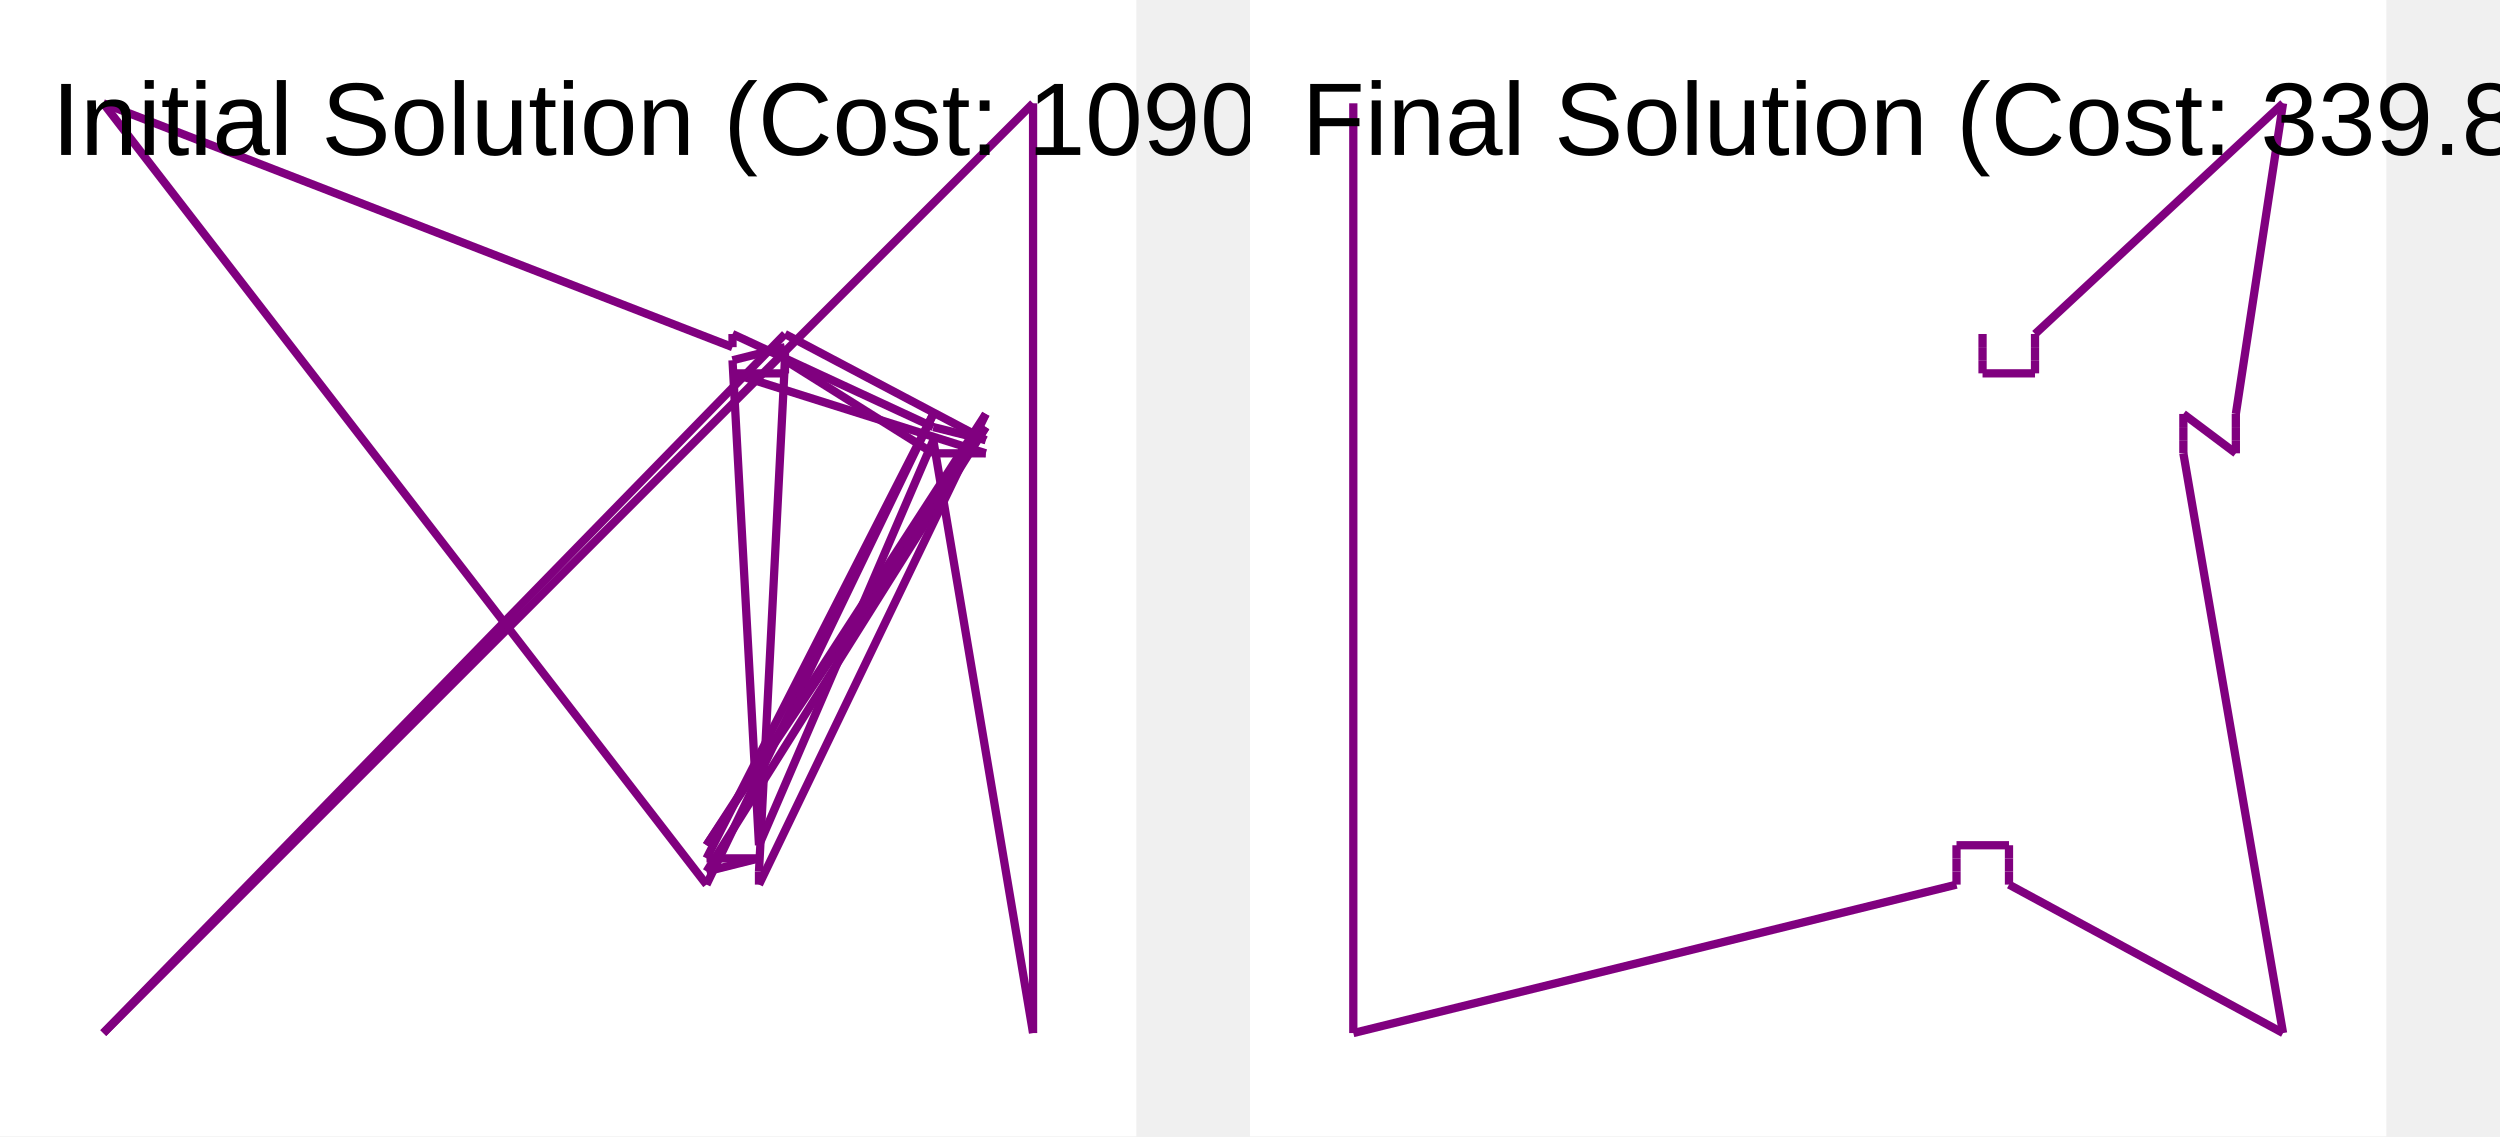
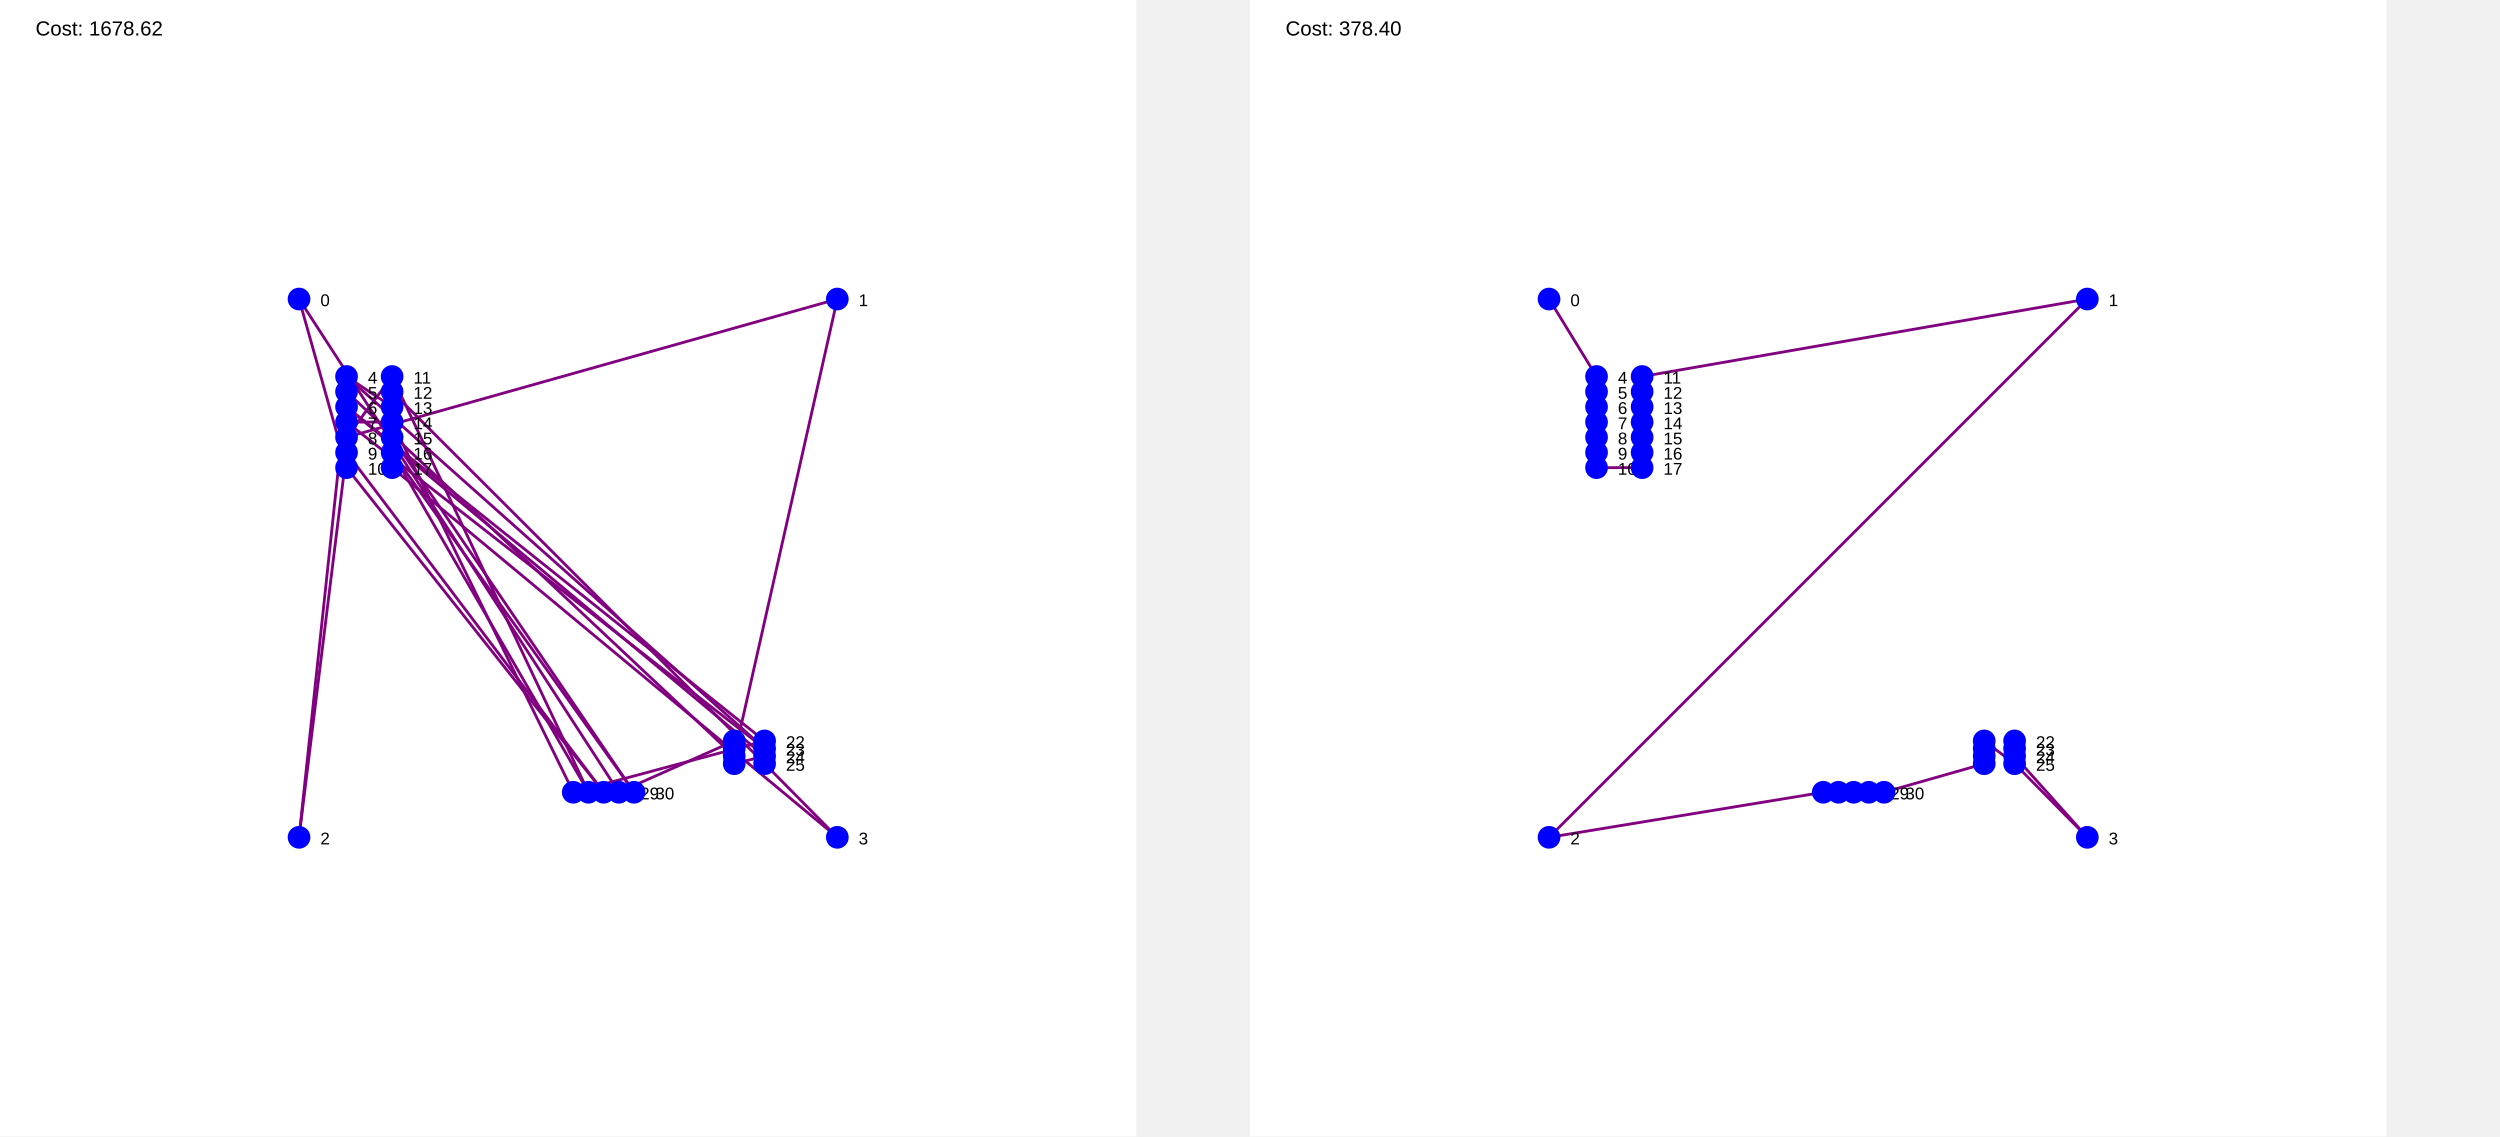
- <svg xmlns="http://www.w3.org/2000/svg" viewBox="-5 -5 242 110">
+ <svg xmlns="http://www.w3.org/2000/svg" width="1760" height="800" viewBox="-189.474 -189.474 1760 800">
  <g transform="translate(0,0)">
-     <rect x="-5" y="-5" width="110" height="110" fill="white" />
-     <g>
-       <line x1="5" y1="5" x2="63.39" y2="80.63" stroke="rgb(128,0,127)" stroke-width="0.8" />
-       <line x1="63.39" y1="80.63" x2="85.346" y2="35.072" stroke="rgb(128,0,127)" stroke-width="0.8" />
-       <line x1="85.346" y1="35.072" x2="63.39" y2="78.09" stroke="rgb(128,0,127)" stroke-width="0.8" />
-       <line x1="63.39" y1="78.09" x2="68.47" y2="78.09" stroke="rgb(128,0,127)" stroke-width="0.8" />
-       <line x1="68.47" y1="78.09" x2="63.39" y2="79.36" stroke="rgb(128,0,127)" stroke-width="0.8" />
-       <line x1="63.39" y1="79.36" x2="90.426" y2="36.342" stroke="rgb(128,0,127)" stroke-width="0.8" />
-       <line x1="90.426" y1="36.342" x2="63.39" y2="76.82" stroke="rgb(128,0,127)" stroke-width="0.8" />
-       <line x1="63.39" y1="76.82" x2="90.426" y2="35.072" stroke="rgb(128,0,127)" stroke-width="0.8" />
-       <line x1="90.426" y1="35.072" x2="68.47" y2="80.63" stroke="rgb(128,0,127)" stroke-width="0.8" />
-       <line x1="68.47" y1="80.63" x2="68.47" y2="79.36" stroke="rgb(128,0,127)" stroke-width="0.8" />
-       <line x1="68.47" y1="79.36" x2="70.986" y2="29.874" stroke="rgb(128,0,127)" stroke-width="0.8" />
-       <line x1="70.986" y1="29.874" x2="85.346" y2="38.882" stroke="rgb(128,0,127)" stroke-width="0.8" />
-       <line x1="85.346" y1="38.882" x2="90.426" y2="38.882" stroke="rgb(128,0,127)" stroke-width="0.8" />
-       <line x1="90.426" y1="38.882" x2="65.906" y2="31.144" stroke="rgb(128,0,127)" stroke-width="0.8" />
-       <line x1="65.906" y1="31.144" x2="70.986" y2="31.144" stroke="rgb(128,0,127)" stroke-width="0.8" />
-       <line x1="70.986" y1="31.144" x2="70.986" y2="28.604" stroke="rgb(128,0,127)" stroke-width="0.8" />
-       <line x1="70.986" y1="28.604" x2="65.906" y2="29.874" stroke="rgb(128,0,127)" stroke-width="0.8" />
-       <line x1="65.906" y1="29.874" x2="68.47" y2="76.82" stroke="rgb(128,0,127)" stroke-width="0.8" />
-       <line x1="68.47" y1="76.82" x2="85.346" y2="37.612" stroke="rgb(128,0,127)" stroke-width="0.8" />
-       <line x1="85.346" y1="37.612" x2="95" y2="95" stroke="rgb(128,0,127)" stroke-width="0.8" />
-       <line x1="95" y1="95" x2="95" y2="5" stroke="rgb(128,0,127)" stroke-width="0.8" />
-       <line x1="95" y1="5" x2="5" y2="95" stroke="rgb(128,0,127)" stroke-width="0.8" />
-       <line x1="5" y1="95" x2="70.986" y2="27.334" stroke="rgb(128,0,127)" stroke-width="0.8" />
-       <line x1="70.986" y1="27.334" x2="90.426" y2="37.612" stroke="rgb(128,0,127)" stroke-width="0.8" />
-       <line x1="90.426" y1="37.612" x2="85.346" y2="36.342" stroke="rgb(128,0,127)" stroke-width="0.8" />
-       <line x1="85.346" y1="36.342" x2="65.906" y2="27.334" stroke="rgb(128,0,127)" stroke-width="0.8" />
-       <line x1="65.906" y1="27.334" x2="65.906" y2="28.604" stroke="rgb(128,0,127)" stroke-width="0.8" />
-       <line x1="65.906" y1="28.604" x2="5" y2="5" stroke="rgb(128,0,127)" stroke-width="0.8" />
-     </g>
-     <text x="0" y="10" font-family="Arial" font-size="10">Initial Solution (Cost: 1090.87)</text>
+     <rect x="-189.474" y="-189.474" width="800" height="800" fill="white" />
+     <g>
+       <line x1="21.053" y1="21.053" x2="246.186" y2="368.282" stroke="rgb(128,0,127)" stroke-width="2" />
+       <line x1="246.186" y1="368.282" x2="327.416" y2="332.13" stroke="rgb(128,0,127)" stroke-width="2" />
+       <line x1="327.416" y1="332.13" x2="327.416" y2="337.477" stroke="rgb(128,0,127)" stroke-width="2" />
+       <line x1="327.416" y1="337.477" x2="327.416" y2="348.172" stroke="rgb(128,0,127)" stroke-width="2" />
+       <line x1="327.416" y1="348.172" x2="348.806" y2="342.824" stroke="rgb(128,0,127)" stroke-width="2" />
+       <line x1="348.806" y1="342.824" x2="54.492" y2="96.971" stroke="rgb(128,0,127)" stroke-width="2" />
+       <line x1="54.492" y1="96.971" x2="348.806" y2="332.13" stroke="rgb(128,0,127)" stroke-width="2" />
+       <line x1="348.806" y1="332.13" x2="214.102" y2="368.282" stroke="rgb(128,0,127)" stroke-width="2" />
+       <line x1="214.102" y1="368.282" x2="86.576" y2="107.666" stroke="rgb(128,0,127)" stroke-width="2" />
+       <line x1="86.576" y1="107.666" x2="54.492" y2="107.666" stroke="rgb(128,0,127)" stroke-width="2" />
+       <line x1="54.492" y1="107.666" x2="348.806" y2="337.477" stroke="rgb(128,0,127)" stroke-width="2" />
+       <line x1="348.806" y1="337.477" x2="54.492" y2="75.582" stroke="rgb(128,0,127)" stroke-width="2" />
+       <line x1="54.492" y1="75.582" x2="86.576" y2="96.971" stroke="rgb(128,0,127)" stroke-width="2" />
+       <line x1="86.576" y1="96.971" x2="86.576" y2="86.276" stroke="rgb(128,0,127)" stroke-width="2" />
+       <line x1="86.576" y1="86.276" x2="348.806" y2="348.172" stroke="rgb(128,0,127)" stroke-width="2" />
+       <line x1="348.806" y1="348.172" x2="400" y2="400" stroke="rgb(128,0,127)" stroke-width="2" />
+       <line x1="400" y1="400" x2="86.576" y2="139.75" stroke="rgb(128,0,127)" stroke-width="2" />
+       <line x1="86.576" y1="139.75" x2="86.576" y2="118.361" stroke="rgb(128,0,127)" stroke-width="2" />
+       <line x1="86.576" y1="118.361" x2="256.881" y2="368.282" stroke="rgb(128,0,127)" stroke-width="2" />
+       <line x1="256.881" y1="368.282" x2="86.576" y2="129.055" stroke="rgb(128,0,127)" stroke-width="2" />
+       <line x1="86.576" y1="129.055" x2="224.796" y2="368.282" stroke="rgb(128,0,127)" stroke-width="2" />
+       <line x1="224.796" y1="368.282" x2="86.576" y2="75.582" stroke="rgb(128,0,127)" stroke-width="2" />
+       <line x1="86.576" y1="75.582" x2="54.492" y2="118.361" stroke="rgb(128,0,127)" stroke-width="2" />
+       <line x1="54.492" y1="118.361" x2="400" y2="21.053" stroke="rgb(128,0,127)" stroke-width="2" />
+       <line x1="400" y1="21.053" x2="327.416" y2="342.824" stroke="rgb(128,0,127)" stroke-width="2" />
+       <line x1="327.416" y1="342.824" x2="54.492" y2="86.276" stroke="rgb(128,0,127)" stroke-width="2" />
+       <line x1="54.492" y1="86.276" x2="21.053" y2="400" stroke="rgb(128,0,127)" stroke-width="2" />
+       <line x1="21.053" y1="400" x2="54.492" y2="129.055" stroke="rgb(128,0,127)" stroke-width="2" />
+       <line x1="54.492" y1="129.055" x2="235.491" y2="368.282" stroke="rgb(128,0,127)" stroke-width="2" />
+       <line x1="235.491" y1="368.282" x2="54.492" y2="139.75" stroke="rgb(128,0,127)" stroke-width="2" />
+       <line x1="54.492" y1="139.75" x2="21.053" y2="21.053" stroke="rgb(128,0,127)" stroke-width="2" />
+     </g>
+     <g>
+       <circle cx="21.053" cy="21.053" r="8" fill="blue" />
+       <text x="36.053" y="26.053" font-family="Arial" font-size="12" fill="black">0</text>
+       <circle cx="400" cy="21.053" r="8" fill="blue" />
+       <text x="415" y="26.053" font-family="Arial" font-size="12" fill="black">1</text>
+       <circle cx="21.053" cy="400" r="8" fill="blue" />
+       <text x="36.053" y="405" font-family="Arial" font-size="12" fill="black">2</text>
+       <circle cx="400" cy="400" r="8" fill="blue" />
+       <text x="415" y="405" font-family="Arial" font-size="12" fill="black">3</text>
+       <circle cx="54.492" cy="75.582" r="8" fill="blue" />
+       <text x="69.492" y="80.582" font-family="Arial" font-size="12" fill="black">4</text>
+       <circle cx="54.492" cy="86.276" r="8" fill="blue" />
+       <text x="69.492" y="91.276" font-family="Arial" font-size="12" fill="black">5</text>
+       <circle cx="54.492" cy="96.971" r="8" fill="blue" />
+       <text x="69.492" y="101.971" font-family="Arial" font-size="12" fill="black">6</text>
+       <circle cx="54.492" cy="107.666" r="8" fill="blue" />
+       <text x="69.492" y="112.666" font-family="Arial" font-size="12" fill="black">7</text>
+       <circle cx="54.492" cy="118.361" r="8" fill="blue" />
+       <text x="69.492" y="123.361" font-family="Arial" font-size="12" fill="black">8</text>
+       <circle cx="54.492" cy="129.055" r="8" fill="blue" />
+       <text x="69.492" y="134.055" font-family="Arial" font-size="12" fill="black">9</text>
+       <circle cx="54.492" cy="139.75" r="8" fill="blue" />
+       <text x="69.492" y="144.75" font-family="Arial" font-size="12" fill="black">10</text>
+       <circle cx="86.576" cy="75.582" r="8" fill="blue" />
+       <text x="101.576" y="80.582" font-family="Arial" font-size="12" fill="black">11</text>
+       <circle cx="86.576" cy="86.276" r="8" fill="blue" />
+       <text x="101.576" y="91.276" font-family="Arial" font-size="12" fill="black">12</text>
+       <circle cx="86.576" cy="96.971" r="8" fill="blue" />
+       <text x="101.576" y="101.971" font-family="Arial" font-size="12" fill="black">13</text>
+       <circle cx="86.576" cy="107.666" r="8" fill="blue" />
+       <text x="101.576" y="112.666" font-family="Arial" font-size="12" fill="black">14</text>
+       <circle cx="86.576" cy="118.361" r="8" fill="blue" />
+       <text x="101.576" y="123.361" font-family="Arial" font-size="12" fill="black">15</text>
+       <circle cx="86.576" cy="129.055" r="8" fill="blue" />
+       <text x="101.576" y="134.055" font-family="Arial" font-size="12" fill="black">16</text>
+       <circle cx="86.576" cy="139.75" r="8" fill="blue" />
+       <text x="101.576" y="144.75" font-family="Arial" font-size="12" fill="black">17</text>
+       <circle cx="327.416" cy="332.13" r="8" fill="blue" />
+       <text x="342.416" y="337.13" font-family="Arial" font-size="12" fill="black">18</text>
+       <circle cx="327.416" cy="337.477" r="8" fill="blue" />
+       <text x="342.416" y="342.477" font-family="Arial" font-size="12" fill="black">19</text>
+       <circle cx="327.416" cy="342.824" r="8" fill="blue" />
+       <text x="342.416" y="347.824" font-family="Arial" font-size="12" fill="black">20</text>
+       <circle cx="327.416" cy="348.172" r="8" fill="blue" />
+       <text x="342.416" y="353.172" font-family="Arial" font-size="12" fill="black">21</text>
+       <circle cx="348.806" cy="332.13" r="8" fill="blue" />
+       <text x="363.806" y="337.13" font-family="Arial" font-size="12" fill="black">22</text>
+       <circle cx="348.806" cy="337.477" r="8" fill="blue" />
+       <text x="363.806" y="342.477" font-family="Arial" font-size="12" fill="black">23</text>
+       <circle cx="348.806" cy="342.824" r="8" fill="blue" />
+       <text x="363.806" y="347.824" font-family="Arial" font-size="12" fill="black">24</text>
+       <circle cx="348.806" cy="348.172" r="8" fill="blue" />
+       <text x="363.806" y="353.172" font-family="Arial" font-size="12" fill="black">25</text>
+       <circle cx="214.102" cy="368.282" r="8" fill="blue" />
+       <text x="229.102" y="373.282" font-family="Arial" font-size="12" fill="black">26</text>
+       <circle cx="224.796" cy="368.282" r="8" fill="blue" />
+       <text x="239.796" y="373.282" font-family="Arial" font-size="12" fill="black">27</text>
+       <circle cx="235.491" cy="368.282" r="8" fill="blue" />
+       <text x="250.491" y="373.282" font-family="Arial" font-size="12" fill="black">28</text>
+       <circle cx="246.186" cy="368.282" r="8" fill="blue" />
+       <text x="261.186" y="373.282" font-family="Arial" font-size="12" fill="black">29</text>
+       <circle cx="256.881" cy="368.282" r="8" fill="blue" />
+       <text x="271.881" y="373.282" font-family="Arial" font-size="12" fill="black">30</text>
+     </g>
+     <text x="-164.474" y="-164.474" font-family="Arial" font-size="14.4" fill="black"> Cost: 1678.62</text>
  </g>
-   <g transform="translate(121.00,0)">
-     <rect x="-5.00" y="-5.00" width="110.00" height="110.00" fill="white" />
-     <g>
-       <line x1="65.91" y1="27.33" x2="65.91" y2="28.60" stroke="rgb(128,0,127)" stroke-width="0.8" />
-       <line x1="65.91" y1="28.60" x2="65.91" y2="29.87" stroke="rgb(128,0,127)" stroke-width="0.8" />
-       <line x1="65.91" y1="29.87" x2="65.91" y2="31.14" stroke="rgb(128,0,127)" stroke-width="0.8" />
-       <line x1="65.91" y1="31.14" x2="70.99" y2="31.14" stroke="rgb(128,0,127)" stroke-width="0.8" />
-       <line x1="70.99" y1="31.14" x2="70.99" y2="29.87" stroke="rgb(128,0,127)" stroke-width="0.8" />
-       <line x1="70.99" y1="29.87" x2="70.99" y2="28.60" stroke="rgb(128,0,127)" stroke-width="0.8" />
-       <line x1="70.99" y1="28.60" x2="70.99" y2="27.33" stroke="rgb(128,0,127)" stroke-width="0.8" />
-       <line x1="70.99" y1="27.33" x2="95.00" y2="5.00" stroke="rgb(128,0,127)" stroke-width="0.8" />
-       <line x1="95.00" y1="5.00" x2="90.43" y2="35.07" stroke="rgb(128,0,127)" stroke-width="0.8" />
-       <line x1="90.43" y1="35.07" x2="90.43" y2="36.34" stroke="rgb(128,0,127)" stroke-width="0.8" />
-       <line x1="90.43" y1="36.34" x2="90.43" y2="37.61" stroke="rgb(128,0,127)" stroke-width="0.8" />
-       <line x1="90.43" y1="37.61" x2="90.43" y2="38.88" stroke="rgb(128,0,127)" stroke-width="0.8" />
-       <line x1="90.43" y1="38.88" x2="85.35" y2="35.07" stroke="rgb(128,0,127)" stroke-width="0.8" />
-       <line x1="85.35" y1="35.07" x2="85.35" y2="36.34" stroke="rgb(128,0,127)" stroke-width="0.8" />
-       <line x1="85.35" y1="36.34" x2="85.35" y2="37.61" stroke="rgb(128,0,127)" stroke-width="0.8" />
-       <line x1="85.35" y1="37.61" x2="85.35" y2="38.88" stroke="rgb(128,0,127)" stroke-width="0.8" />
-       <line x1="85.35" y1="38.88" x2="95.00" y2="95.00" stroke="rgb(128,0,127)" stroke-width="0.8" />
-       <line x1="95.00" y1="95.00" x2="68.47" y2="80.63" stroke="rgb(128,0,127)" stroke-width="0.8" />
-       <line x1="68.47" y1="80.63" x2="68.47" y2="79.36" stroke="rgb(128,0,127)" stroke-width="0.8" />
-       <line x1="68.47" y1="79.36" x2="68.47" y2="78.09" stroke="rgb(128,0,127)" stroke-width="0.8" />
-       <line x1="68.47" y1="78.09" x2="68.47" y2="76.82" stroke="rgb(128,0,127)" stroke-width="0.8" />
-       <line x1="68.47" y1="76.82" x2="63.39" y2="76.82" stroke="rgb(128,0,127)" stroke-width="0.8" />
-       <line x1="63.39" y1="76.82" x2="63.39" y2="78.09" stroke="rgb(128,0,127)" stroke-width="0.8" />
-       <line x1="63.39" y1="78.09" x2="63.39" y2="79.36" stroke="rgb(128,0,127)" stroke-width="0.8" />
-       <line x1="63.39" y1="79.36" x2="63.39" y2="80.63" stroke="rgb(128,0,127)" stroke-width="0.8" />
-       <line x1="63.39" y1="80.63" x2="5.00" y2="95.00" stroke="rgb(128,0,127)" stroke-width="0.8" />
-       <line x1="5.00" y1="95.00" x2="5.00" y2="5.00" stroke="rgb(128,0,127)" stroke-width="0.8" />
-       <line x1="5.00" y1="5.00" x2="5.00" y2="5.00" stroke="rgb(128,0,127)" stroke-width="0.8" />
-     </g>
-     <text x="0.00" y="10.00" font-family="Arial" font-size="10">Final Solution (Cost: 339.83)</text>
+   <g transform="translate(880.00,0)">
+     <rect x="-189.47" y="-189.47" width="800.00" height="800.00" fill="white" />
+     <g>
+       <line x1="348.81" y1="332.13" x2="348.81" y2="337.48" stroke="rgb(128,0,127)" stroke-width="2.00" />
+       <line x1="348.81" y1="337.48" x2="348.81" y2="342.82" stroke="rgb(128,0,127)" stroke-width="2.00" />
+       <line x1="348.81" y1="342.82" x2="400.00" y2="400.00" stroke="rgb(128,0,127)" stroke-width="2.00" />
+       <line x1="400.00" y1="400.00" x2="348.81" y2="348.17" stroke="rgb(128,0,127)" stroke-width="2.00" />
+       <line x1="348.81" y1="348.17" x2="327.42" y2="332.13" stroke="rgb(128,0,127)" stroke-width="2.00" />
+       <line x1="327.42" y1="332.13" x2="327.42" y2="337.48" stroke="rgb(128,0,127)" stroke-width="2.00" />
+       <line x1="327.42" y1="337.48" x2="327.42" y2="342.82" stroke="rgb(128,0,127)" stroke-width="2.00" />
+       <line x1="327.42" y1="342.82" x2="327.42" y2="348.17" stroke="rgb(128,0,127)" stroke-width="2.00" />
+       <line x1="327.42" y1="348.17" x2="256.88" y2="368.28" stroke="rgb(128,0,127)" stroke-width="2.00" />
+       <line x1="256.88" y1="368.28" x2="246.19" y2="368.28" stroke="rgb(128,0,127)" stroke-width="2.00" />
+       <line x1="246.19" y1="368.28" x2="235.49" y2="368.28" stroke="rgb(128,0,127)" stroke-width="2.00" />
+       <line x1="235.49" y1="368.28" x2="224.80" y2="368.28" stroke="rgb(128,0,127)" stroke-width="2.00" />
+       <line x1="224.80" y1="368.28" x2="214.10" y2="368.28" stroke="rgb(128,0,127)" stroke-width="2.00" />
+       <line x1="214.10" y1="368.28" x2="21.05" y2="400.00" stroke="rgb(128,0,127)" stroke-width="2.00" />
+       <line x1="21.05" y1="400.00" x2="400.00" y2="21.05" stroke="rgb(128,0,127)" stroke-width="2.00" />
+       <line x1="400.00" y1="21.05" x2="86.58" y2="75.58" stroke="rgb(128,0,127)" stroke-width="2.00" />
+       <line x1="86.58" y1="75.58" x2="86.58" y2="86.28" stroke="rgb(128,0,127)" stroke-width="2.00" />
+       <line x1="86.58" y1="86.28" x2="86.58" y2="96.97" stroke="rgb(128,0,127)" stroke-width="2.00" />
+       <line x1="86.58" y1="96.97" x2="86.58" y2="107.67" stroke="rgb(128,0,127)" stroke-width="2.00" />
+       <line x1="86.58" y1="107.67" x2="86.58" y2="118.36" stroke="rgb(128,0,127)" stroke-width="2.00" />
+       <line x1="86.58" y1="118.36" x2="86.58" y2="129.06" stroke="rgb(128,0,127)" stroke-width="2.00" />
+       <line x1="86.58" y1="129.06" x2="86.58" y2="139.75" stroke="rgb(128,0,127)" stroke-width="2.00" />
+       <line x1="86.58" y1="139.75" x2="54.49" y2="139.75" stroke="rgb(128,0,127)" stroke-width="2.00" />
+       <line x1="54.49" y1="139.75" x2="54.49" y2="129.06" stroke="rgb(128,0,127)" stroke-width="2.00" />
+       <line x1="54.49" y1="129.06" x2="54.49" y2="118.36" stroke="rgb(128,0,127)" stroke-width="2.00" />
+       <line x1="54.49" y1="118.36" x2="54.49" y2="107.67" stroke="rgb(128,0,127)" stroke-width="2.00" />
+       <line x1="54.49" y1="107.67" x2="54.49" y2="96.97" stroke="rgb(128,0,127)" stroke-width="2.00" />
+       <line x1="54.49" y1="96.97" x2="54.49" y2="86.28" stroke="rgb(128,0,127)" stroke-width="2.00" />
+       <line x1="54.49" y1="86.28" x2="54.49" y2="75.58" stroke="rgb(128,0,127)" stroke-width="2.00" />
+       <line x1="54.49" y1="75.58" x2="21.05" y2="21.05" stroke="rgb(128,0,127)" stroke-width="2.00" />
+       <line x1="21.05" y1="21.05" x2="21.05" y2="21.05" stroke="rgb(128,0,127)" stroke-width="2.00" />
+     </g>
+     <g>
+       <circle cx="21.05" cy="21.05" r="8.00" fill="blue" />
+       <text x="36.05" y="26.05" font-family="Arial" font-size="12.00" fill="black">0</text>
+       <circle cx="400.00" cy="21.05" r="8.00" fill="blue" />
+       <text x="415.00" y="26.05" font-family="Arial" font-size="12.00" fill="black">1</text>
+       <circle cx="21.05" cy="400.00" r="8.00" fill="blue" />
+       <text x="36.05" y="405.00" font-family="Arial" font-size="12.00" fill="black">2</text>
+       <circle cx="400.00" cy="400.00" r="8.00" fill="blue" />
+       <text x="415.00" y="405.00" font-family="Arial" font-size="12.00" fill="black">3</text>
+       <circle cx="54.49" cy="75.58" r="8.00" fill="blue" />
+       <text x="69.49" y="80.58" font-family="Arial" font-size="12.00" fill="black">4</text>
+       <circle cx="54.49" cy="86.28" r="8.00" fill="blue" />
+       <text x="69.49" y="91.28" font-family="Arial" font-size="12.00" fill="black">5</text>
+       <circle cx="54.49" cy="96.97" r="8.00" fill="blue" />
+       <text x="69.49" y="101.97" font-family="Arial" font-size="12.00" fill="black">6</text>
+       <circle cx="54.49" cy="107.67" r="8.00" fill="blue" />
+       <text x="69.49" y="112.67" font-family="Arial" font-size="12.00" fill="black">7</text>
+       <circle cx="54.49" cy="118.36" r="8.00" fill="blue" />
+       <text x="69.49" y="123.36" font-family="Arial" font-size="12.00" fill="black">8</text>
+       <circle cx="54.49" cy="129.06" r="8.00" fill="blue" />
+       <text x="69.49" y="134.06" font-family="Arial" font-size="12.00" fill="black">9</text>
+       <circle cx="54.49" cy="139.75" r="8.00" fill="blue" />
+       <text x="69.49" y="144.75" font-family="Arial" font-size="12.00" fill="black">10</text>
+       <circle cx="86.58" cy="75.58" r="8.00" fill="blue" />
+       <text x="101.58" y="80.58" font-family="Arial" font-size="12.00" fill="black">11</text>
+       <circle cx="86.58" cy="86.28" r="8.00" fill="blue" />
+       <text x="101.58" y="91.28" font-family="Arial" font-size="12.00" fill="black">12</text>
+       <circle cx="86.58" cy="96.97" r="8.00" fill="blue" />
+       <text x="101.58" y="101.97" font-family="Arial" font-size="12.00" fill="black">13</text>
+       <circle cx="86.58" cy="107.67" r="8.00" fill="blue" />
+       <text x="101.58" y="112.67" font-family="Arial" font-size="12.00" fill="black">14</text>
+       <circle cx="86.58" cy="118.36" r="8.00" fill="blue" />
+       <text x="101.58" y="123.36" font-family="Arial" font-size="12.00" fill="black">15</text>
+       <circle cx="86.58" cy="129.06" r="8.00" fill="blue" />
+       <text x="101.58" y="134.06" font-family="Arial" font-size="12.00" fill="black">16</text>
+       <circle cx="86.58" cy="139.75" r="8.00" fill="blue" />
+       <text x="101.58" y="144.75" font-family="Arial" font-size="12.00" fill="black">17</text>
+       <circle cx="327.42" cy="332.13" r="8.00" fill="blue" />
+       <text x="342.42" y="337.13" font-family="Arial" font-size="12.00" fill="black">18</text>
+       <circle cx="327.42" cy="337.48" r="8.00" fill="blue" />
+       <text x="342.42" y="342.48" font-family="Arial" font-size="12.00" fill="black">19</text>
+       <circle cx="327.42" cy="342.82" r="8.00" fill="blue" />
+       <text x="342.42" y="347.82" font-family="Arial" font-size="12.00" fill="black">20</text>
+       <circle cx="327.42" cy="348.17" r="8.00" fill="blue" />
+       <text x="342.42" y="353.17" font-family="Arial" font-size="12.00" fill="black">21</text>
+       <circle cx="348.81" cy="332.13" r="8.00" fill="blue" />
+       <text x="363.81" y="337.13" font-family="Arial" font-size="12.00" fill="black">22</text>
+       <circle cx="348.81" cy="337.48" r="8.00" fill="blue" />
+       <text x="363.81" y="342.48" font-family="Arial" font-size="12.00" fill="black">23</text>
+       <circle cx="348.81" cy="342.82" r="8.00" fill="blue" />
+       <text x="363.81" y="347.82" font-family="Arial" font-size="12.00" fill="black">24</text>
+       <circle cx="348.81" cy="348.17" r="8.00" fill="blue" />
+       <text x="363.81" y="353.17" font-family="Arial" font-size="12.00" fill="black">25</text>
+       <circle cx="214.10" cy="368.28" r="8.00" fill="blue" />
+       <text x="229.10" y="373.28" font-family="Arial" font-size="12.00" fill="black">26</text>
+       <circle cx="224.80" cy="368.28" r="8.00" fill="blue" />
+       <text x="239.80" y="373.28" font-family="Arial" font-size="12.00" fill="black">27</text>
+       <circle cx="235.49" cy="368.28" r="8.00" fill="blue" />
+       <text x="250.49" y="373.28" font-family="Arial" font-size="12.00" fill="black">28</text>
+       <circle cx="246.19" cy="368.28" r="8.00" fill="blue" />
+       <text x="261.19" y="373.28" font-family="Arial" font-size="12.00" fill="black">29</text>
+       <circle cx="256.88" cy="368.28" r="8.00" fill="blue" />
+       <text x="271.88" y="373.28" font-family="Arial" font-size="12.00" fill="black">30</text>
+     </g>
+     <text x="-164.47" y="-164.47" font-family="Arial" font-size="14.40" fill="black"> Cost: 378.40</text>
  </g>
</svg>
